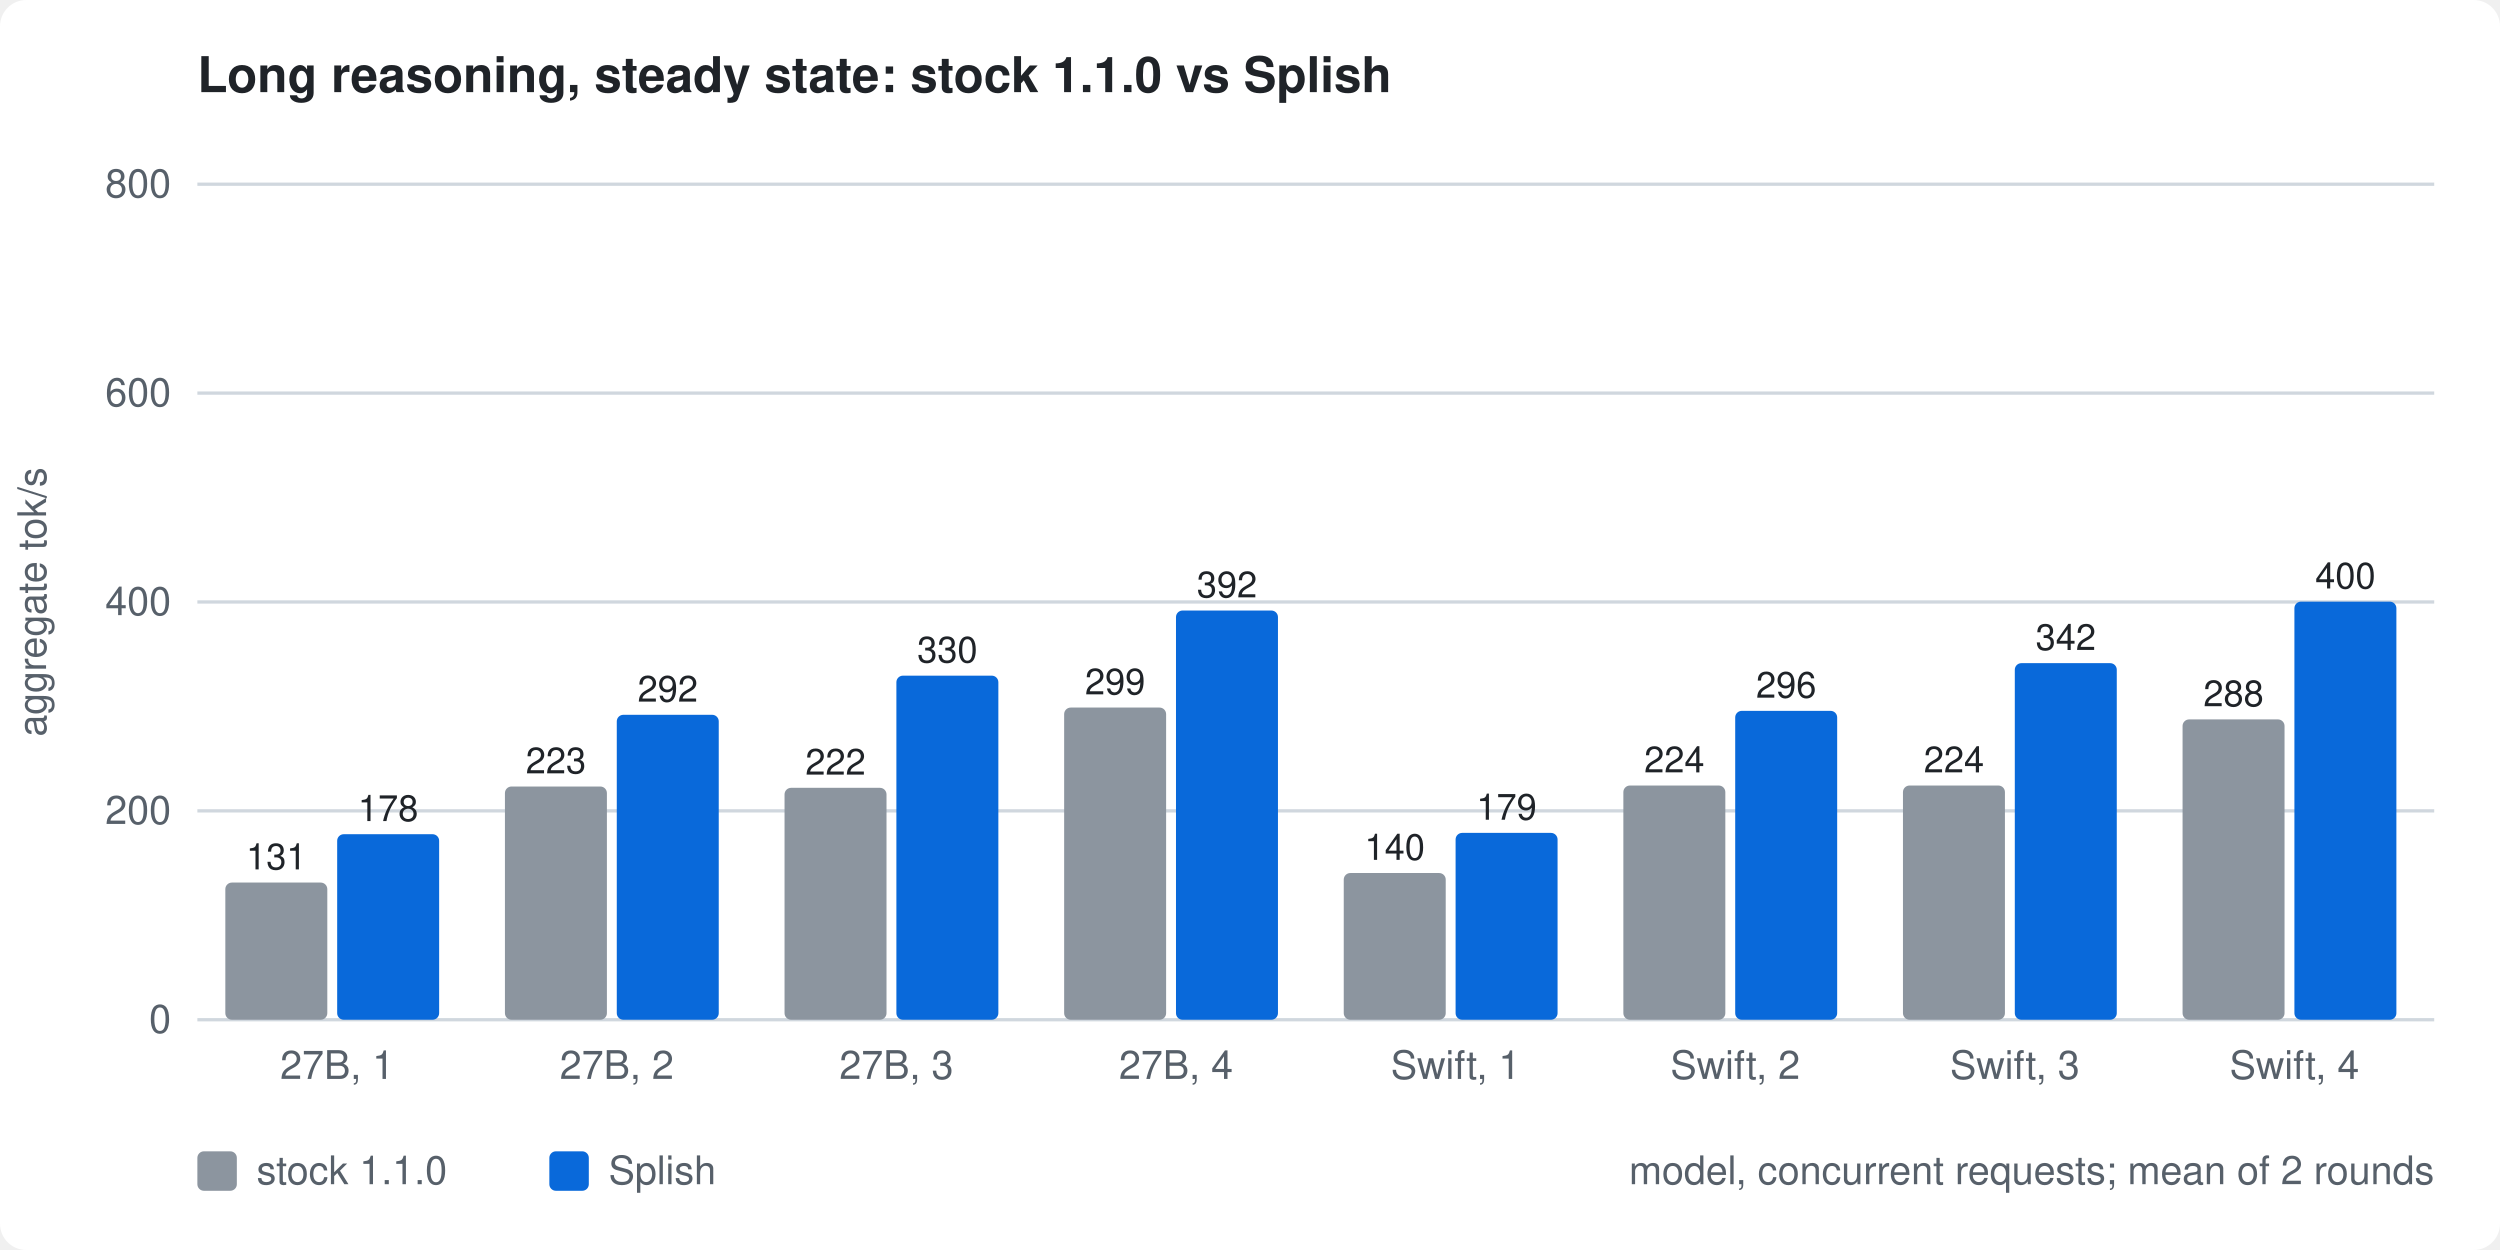
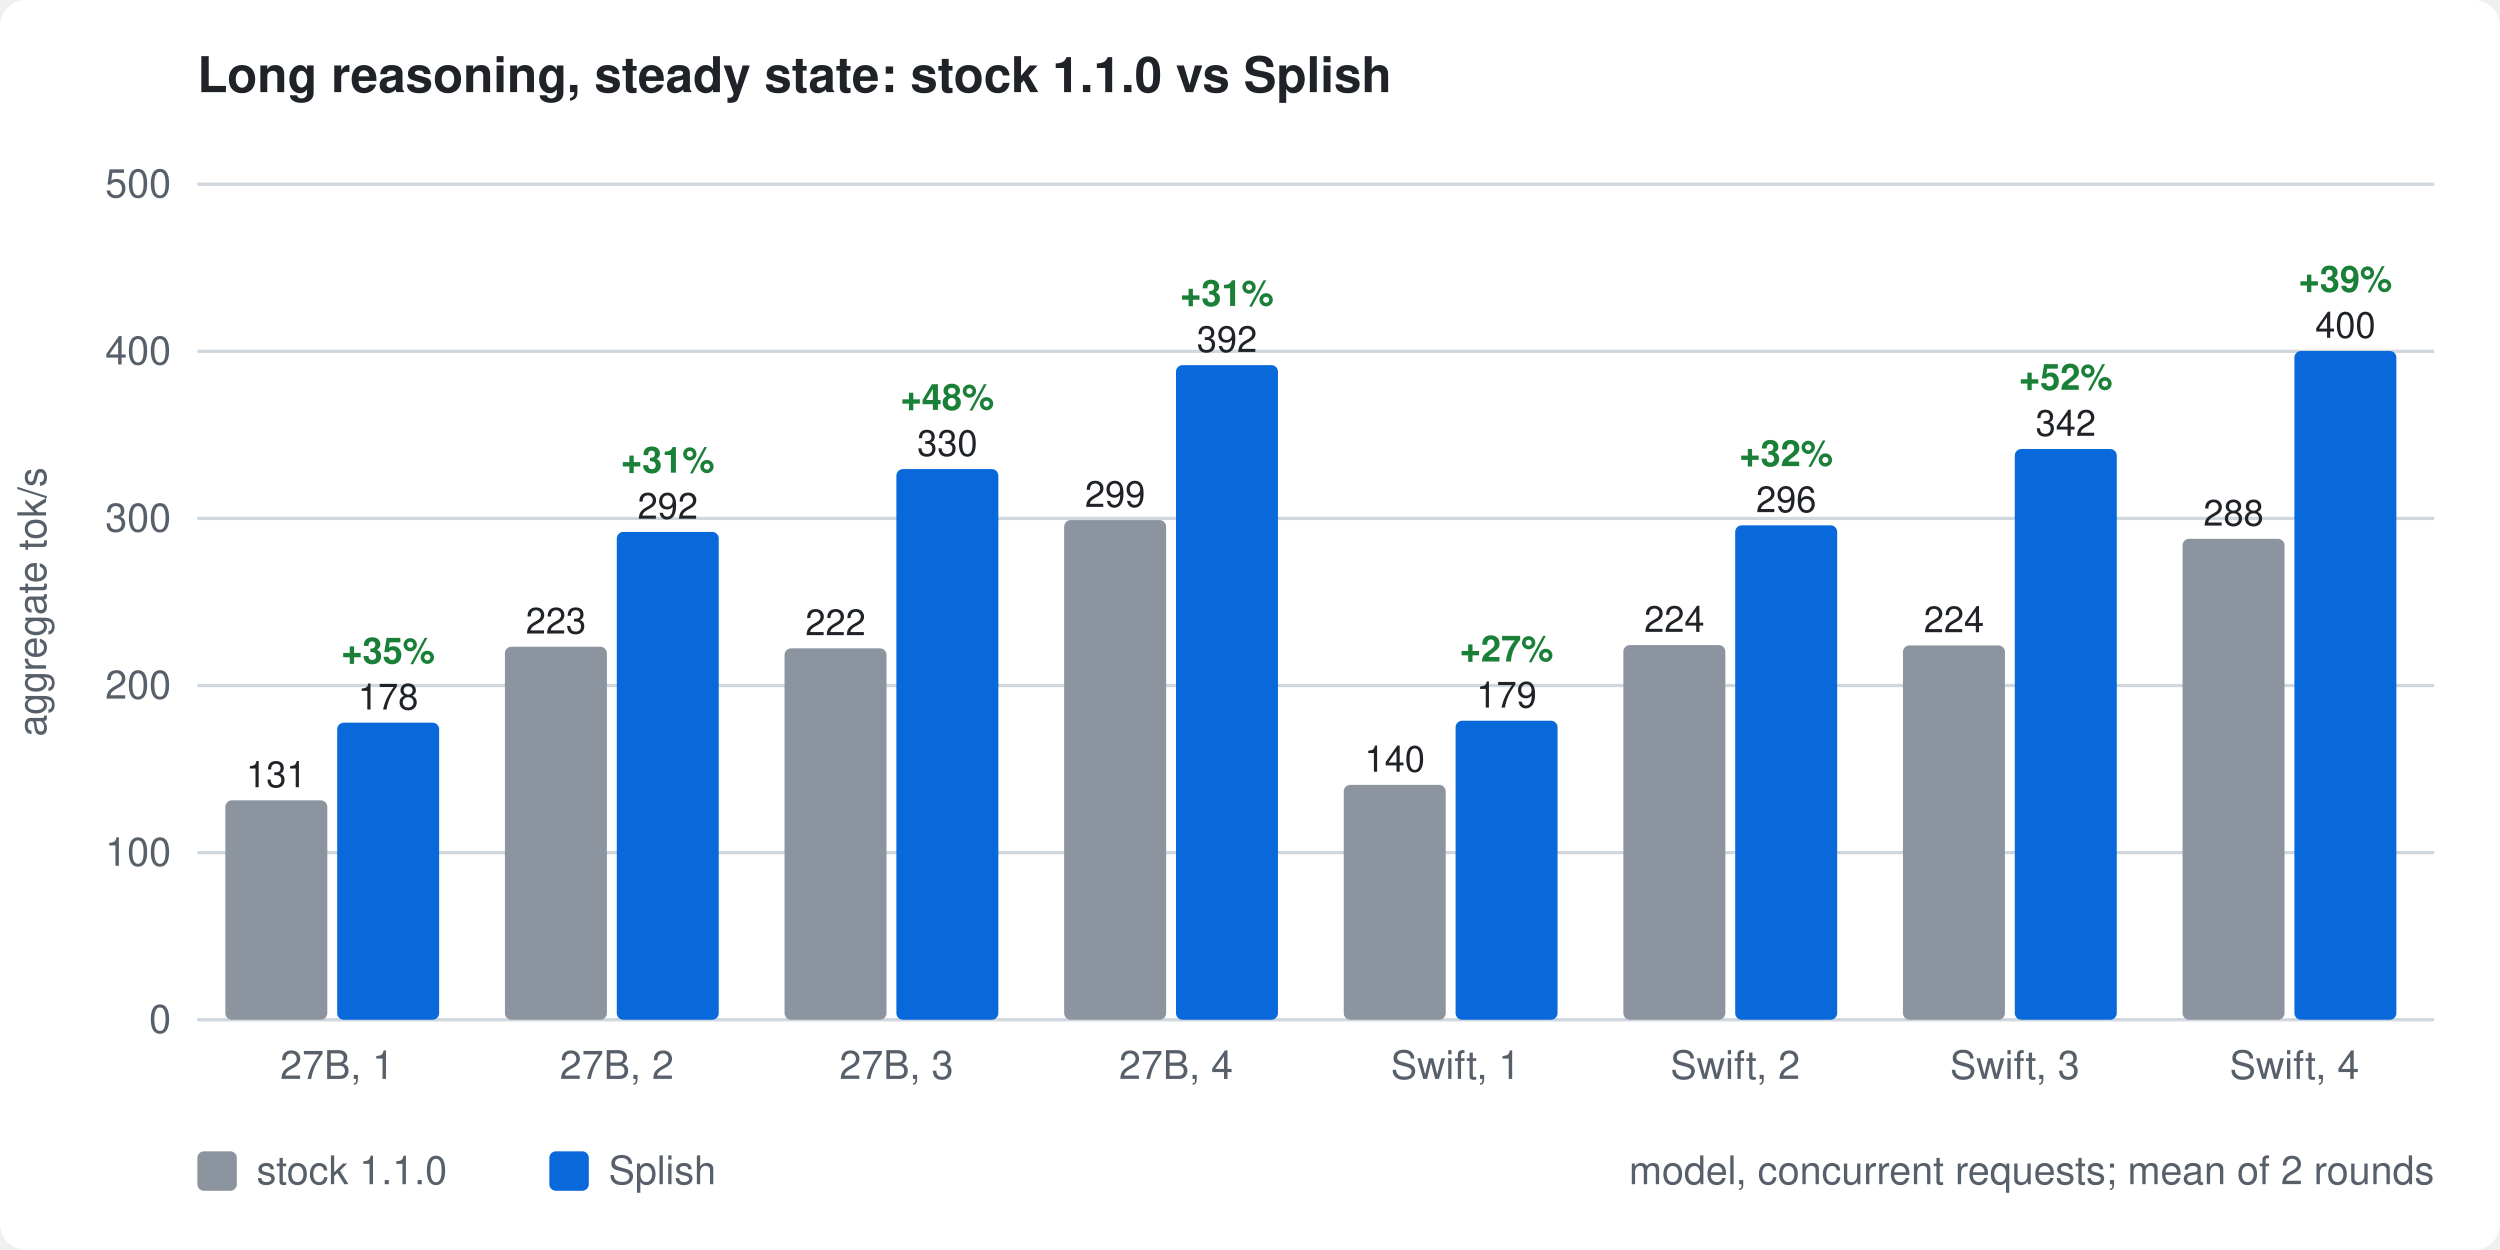
<svg xmlns="http://www.w3.org/2000/svg" width="760" height="380" viewBox="0 0 760 380">
  <style>
  .bg{fill:#ffffff} .t{fill:#1f2328;font:600 15px -apple-system,Segoe UI,Helvetica,Arial,sans-serif}
  .l{fill:#57606a;font:12px -apple-system,Segoe UI,Helvetica,Arial,sans-serif}
  .v{fill:#1f2328;font:11px -apple-system,Segoe UI,Helvetica,Arial,sans-serif}
-   .g{stroke:#d0d7de;stroke-width:1} .s0{fill:#8c959f} .s1{fill:#0969da} .s2{fill:#1a7f37} .s3{fill:#bf8700}
+   .g{stroke:#d0d7de;stroke-width:1} .gain{fill:#1a7f37;font:600 11px -apple-system,Segoe UI,Helvetica,Arial,sans-serif} .s0{fill:#8c959f} .s1{fill:#0969da} .s2{fill:#1a7f37} .s3{fill:#bf8700}
  @media (prefers-color-scheme: dark){
-     .bg{fill:#0d1117} .t,.v{fill:#e6edf3} .l{fill:#8d96a0} .g{stroke:#30363d}
+     .bg{fill:#0d1117} .t,.v{fill:#e6edf3} .l{fill:#8d96a0} .g{stroke:#30363d} .gain{fill:#3fb950}
    .s0{fill:#6e7681} .s1{fill:#4493f8} .s2{fill:#3fb950} .s3{fill:#d29922}}
</style>
  <rect class="bg" width="760" height="380" rx="8" />
  <text class="t" x="60" y="28">Long reasoning, steady state: stock 1.1.0 vs Splish</text>
  <line class="g" x1="60" x2="740" y1="310.0" y2="310.0" />
  <text class="l" x="52" y="314.0" text-anchor="end">0</text>
-   <line class="g" x1="60" x2="740" y1="246.5" y2="246.5" />
-   <text class="l" x="52" y="250.5" text-anchor="end">200</text>
-   <line class="g" x1="60" x2="740" y1="183.0" y2="183.0" />
-   <text class="l" x="52" y="187.0" text-anchor="end">400</text>
-   <line class="g" x1="60" x2="740" y1="119.5" y2="119.5" />
-   <text class="l" x="52" y="123.5" text-anchor="end">600</text>
+   <line class="g" x1="60" x2="740" y1="259.2" y2="259.2" />
+   <text class="l" x="52" y="263.2" text-anchor="end">100</text>
+   <line class="g" x1="60" x2="740" y1="208.4" y2="208.4" />
+   <text class="l" x="52" y="212.4" text-anchor="end">200</text>
+   <line class="g" x1="60" x2="740" y1="157.6" y2="157.6" />
+   <text class="l" x="52" y="161.6" text-anchor="end">300</text>
+   <line class="g" x1="60" x2="740" y1="106.8" y2="106.8" />
+   <text class="l" x="52" y="110.8" text-anchor="end">400</text>
  <line class="g" x1="60" x2="740" y1="56.0" y2="56.0" />
-   <text class="l" x="52" y="60.0" text-anchor="end">800</text>
+   <text class="l" x="52" y="60.0" text-anchor="end">500</text>
  <text class="l" x="14" y="183.0" transform="rotate(-90 14 183.0)" text-anchor="middle">aggregate tok/s</text>
-   <rect class="s0" x="68.5" y="268.3" width="31.0" height="41.7" rx="2" />
-   <text class="v" x="84.0" y="264.3" text-anchor="middle">131</text>
-   <rect class="s1" x="102.5" y="253.6" width="31.0" height="56.4" rx="2" />
-   <text class="v" x="118.0" y="249.6" text-anchor="middle">178</text>
+   <rect class="s0" x="68.5" y="243.3" width="31.0" height="66.7" rx="2" />
+   <text class="v" x="84.0" y="239.3" text-anchor="middle">131</text>
+   <rect class="s1" x="102.5" y="219.7" width="31.0" height="90.3" rx="2" />
+   <text class="v" x="118.0" y="215.7" text-anchor="middle">178</text>
+   <text class="gain" x="118.0" y="201.7" text-anchor="middle">+35%</text>
  <text class="l" x="102.5" y="328" text-anchor="middle">27B, 1</text>
-   <rect class="s0" x="153.5" y="239.1" width="31.0" height="70.9" rx="2" />
-   <text class="v" x="169.0" y="235.1" text-anchor="middle">223</text>
-   <rect class="s1" x="187.5" y="217.3" width="31.0" height="92.7" rx="2" />
-   <text class="v" x="203.0" y="213.3" text-anchor="middle">292</text>
+   <rect class="s0" x="153.5" y="196.6" width="31.0" height="113.4" rx="2" />
+   <text class="v" x="169.0" y="192.6" text-anchor="middle">223</text>
+   <rect class="s1" x="187.5" y="161.7" width="31.0" height="148.3" rx="2" />
+   <text class="v" x="203.0" y="157.7" text-anchor="middle">292</text>
+   <text class="gain" x="203.0" y="143.7" text-anchor="middle">+31%</text>
  <text class="l" x="187.5" y="328" text-anchor="middle">27B, 2</text>
-   <rect class="s0" x="238.5" y="239.5" width="31.0" height="70.5" rx="2" />
-   <text class="v" x="254.0" y="235.5" text-anchor="middle">222</text>
-   <rect class="s1" x="272.5" y="205.4" width="31.0" height="104.6" rx="2" />
-   <text class="v" x="288.0" y="201.4" text-anchor="middle">330</text>
+   <rect class="s0" x="238.5" y="197.1" width="31.0" height="112.9" rx="2" />
+   <text class="v" x="254.0" y="193.1" text-anchor="middle">222</text>
+   <rect class="s1" x="272.5" y="142.6" width="31.0" height="167.4" rx="2" />
+   <text class="v" x="288.0" y="138.6" text-anchor="middle">330</text>
+   <text class="gain" x="288.0" y="124.6" text-anchor="middle">+48%</text>
  <text class="l" x="272.5" y="328" text-anchor="middle">27B, 3</text>
-   <rect class="s0" x="323.5" y="215.1" width="31.0" height="94.9" rx="2" />
-   <text class="v" x="339.0" y="211.1" text-anchor="middle">299</text>
-   <rect class="s1" x="357.5" y="185.6" width="31.0" height="124.4" rx="2" />
-   <text class="v" x="373.0" y="181.6" text-anchor="middle">392</text>
+   <rect class="s0" x="323.5" y="158.1" width="31.0" height="151.9" rx="2" />
+   <text class="v" x="339.0" y="154.1" text-anchor="middle">299</text>
+   <rect class="s1" x="357.5" y="111.0" width="31.0" height="199.0" rx="2" />
+   <text class="v" x="373.0" y="107.0" text-anchor="middle">392</text>
+   <text class="gain" x="373.0" y="93.0" text-anchor="middle">+31%</text>
  <text class="l" x="357.5" y="328" text-anchor="middle">27B, 4</text>
-   <rect class="s0" x="408.5" y="265.4" width="31.0" height="44.6" rx="2" />
-   <text class="v" x="424.0" y="261.4" text-anchor="middle">140</text>
-   <rect class="s1" x="442.5" y="253.2" width="31.0" height="56.8" rx="2" />
-   <text class="v" x="458.0" y="249.2" text-anchor="middle">179</text>
+   <rect class="s0" x="408.5" y="238.6" width="31.0" height="71.4" rx="2" />
+   <text class="v" x="424.0" y="234.6" text-anchor="middle">140</text>
+   <rect class="s1" x="442.5" y="219.1" width="31.0" height="90.9" rx="2" />
+   <text class="v" x="458.0" y="215.1" text-anchor="middle">179</text>
+   <text class="gain" x="458.0" y="201.1" text-anchor="middle">+27%</text>
  <text class="l" x="442.5" y="328" text-anchor="middle">Swift, 1</text>
-   <rect class="s0" x="493.5" y="238.8" width="31.0" height="71.2" rx="2" />
-   <text class="v" x="509.0" y="234.8" text-anchor="middle">224</text>
-   <rect class="s1" x="527.5" y="216.1" width="31.0" height="93.9" rx="2" />
-   <text class="v" x="543.0" y="212.1" text-anchor="middle">296</text>
+   <rect class="s0" x="493.5" y="196.1" width="31.0" height="113.9" rx="2" />
+   <text class="v" x="509.0" y="192.1" text-anchor="middle">224</text>
+   <rect class="s1" x="527.5" y="159.7" width="31.0" height="150.3" rx="2" />
+   <text class="v" x="543.0" y="155.7" text-anchor="middle">296</text>
+   <text class="gain" x="543.0" y="141.7" text-anchor="middle">+32%</text>
  <text class="l" x="527.5" y="328" text-anchor="middle">Swift, 2</text>
-   <rect class="s0" x="578.5" y="238.8" width="31.0" height="71.2" rx="2" />
-   <text class="v" x="594.0" y="234.8" text-anchor="middle">224</text>
-   <rect class="s1" x="612.5" y="201.6" width="31.0" height="108.4" rx="2" />
-   <text class="v" x="628.0" y="197.6" text-anchor="middle">342</text>
+   <rect class="s0" x="578.5" y="196.2" width="31.0" height="113.8" rx="2" />
+   <text class="v" x="594.0" y="192.2" text-anchor="middle">224</text>
+   <rect class="s1" x="612.5" y="136.5" width="31.0" height="173.5" rx="2" />
+   <text class="v" x="628.0" y="132.5" text-anchor="middle">342</text>
+   <text class="gain" x="628.0" y="118.5" text-anchor="middle">+52%</text>
  <text class="l" x="612.5" y="328" text-anchor="middle">Swift, 3</text>
-   <rect class="s0" x="663.5" y="218.7" width="31.0" height="91.3" rx="2" />
-   <text class="v" x="679.0" y="214.7" text-anchor="middle">288</text>
-   <rect class="s1" x="697.5" y="182.9" width="31.0" height="127.1" rx="2" />
-   <text class="v" x="713.0" y="178.9" text-anchor="middle">400</text>
+   <rect class="s0" x="663.5" y="163.8" width="31.0" height="146.2" rx="2" />
+   <text class="v" x="679.0" y="159.8" text-anchor="middle">288</text>
+   <rect class="s1" x="697.5" y="106.7" width="31.0" height="203.3" rx="2" />
+   <text class="v" x="713.0" y="102.7" text-anchor="middle">400</text>
+   <text class="gain" x="713.0" y="88.7" text-anchor="middle">+39%</text>
  <text class="l" x="697.5" y="328" text-anchor="middle">Swift, 4</text>
  <rect class="s0" x="60" y="350" width="12" height="12" rx="2" />
  <text class="l" x="78" y="360">stock 1.1.0</text>
  <rect class="s1" x="167" y="350" width="12" height="12" rx="2" />
  <text class="l" x="185" y="360">Splish</text>
  <text class="l" x="740" y="360" text-anchor="end">model, concurrent requests; mean of 2 rounds</text>
</svg>
